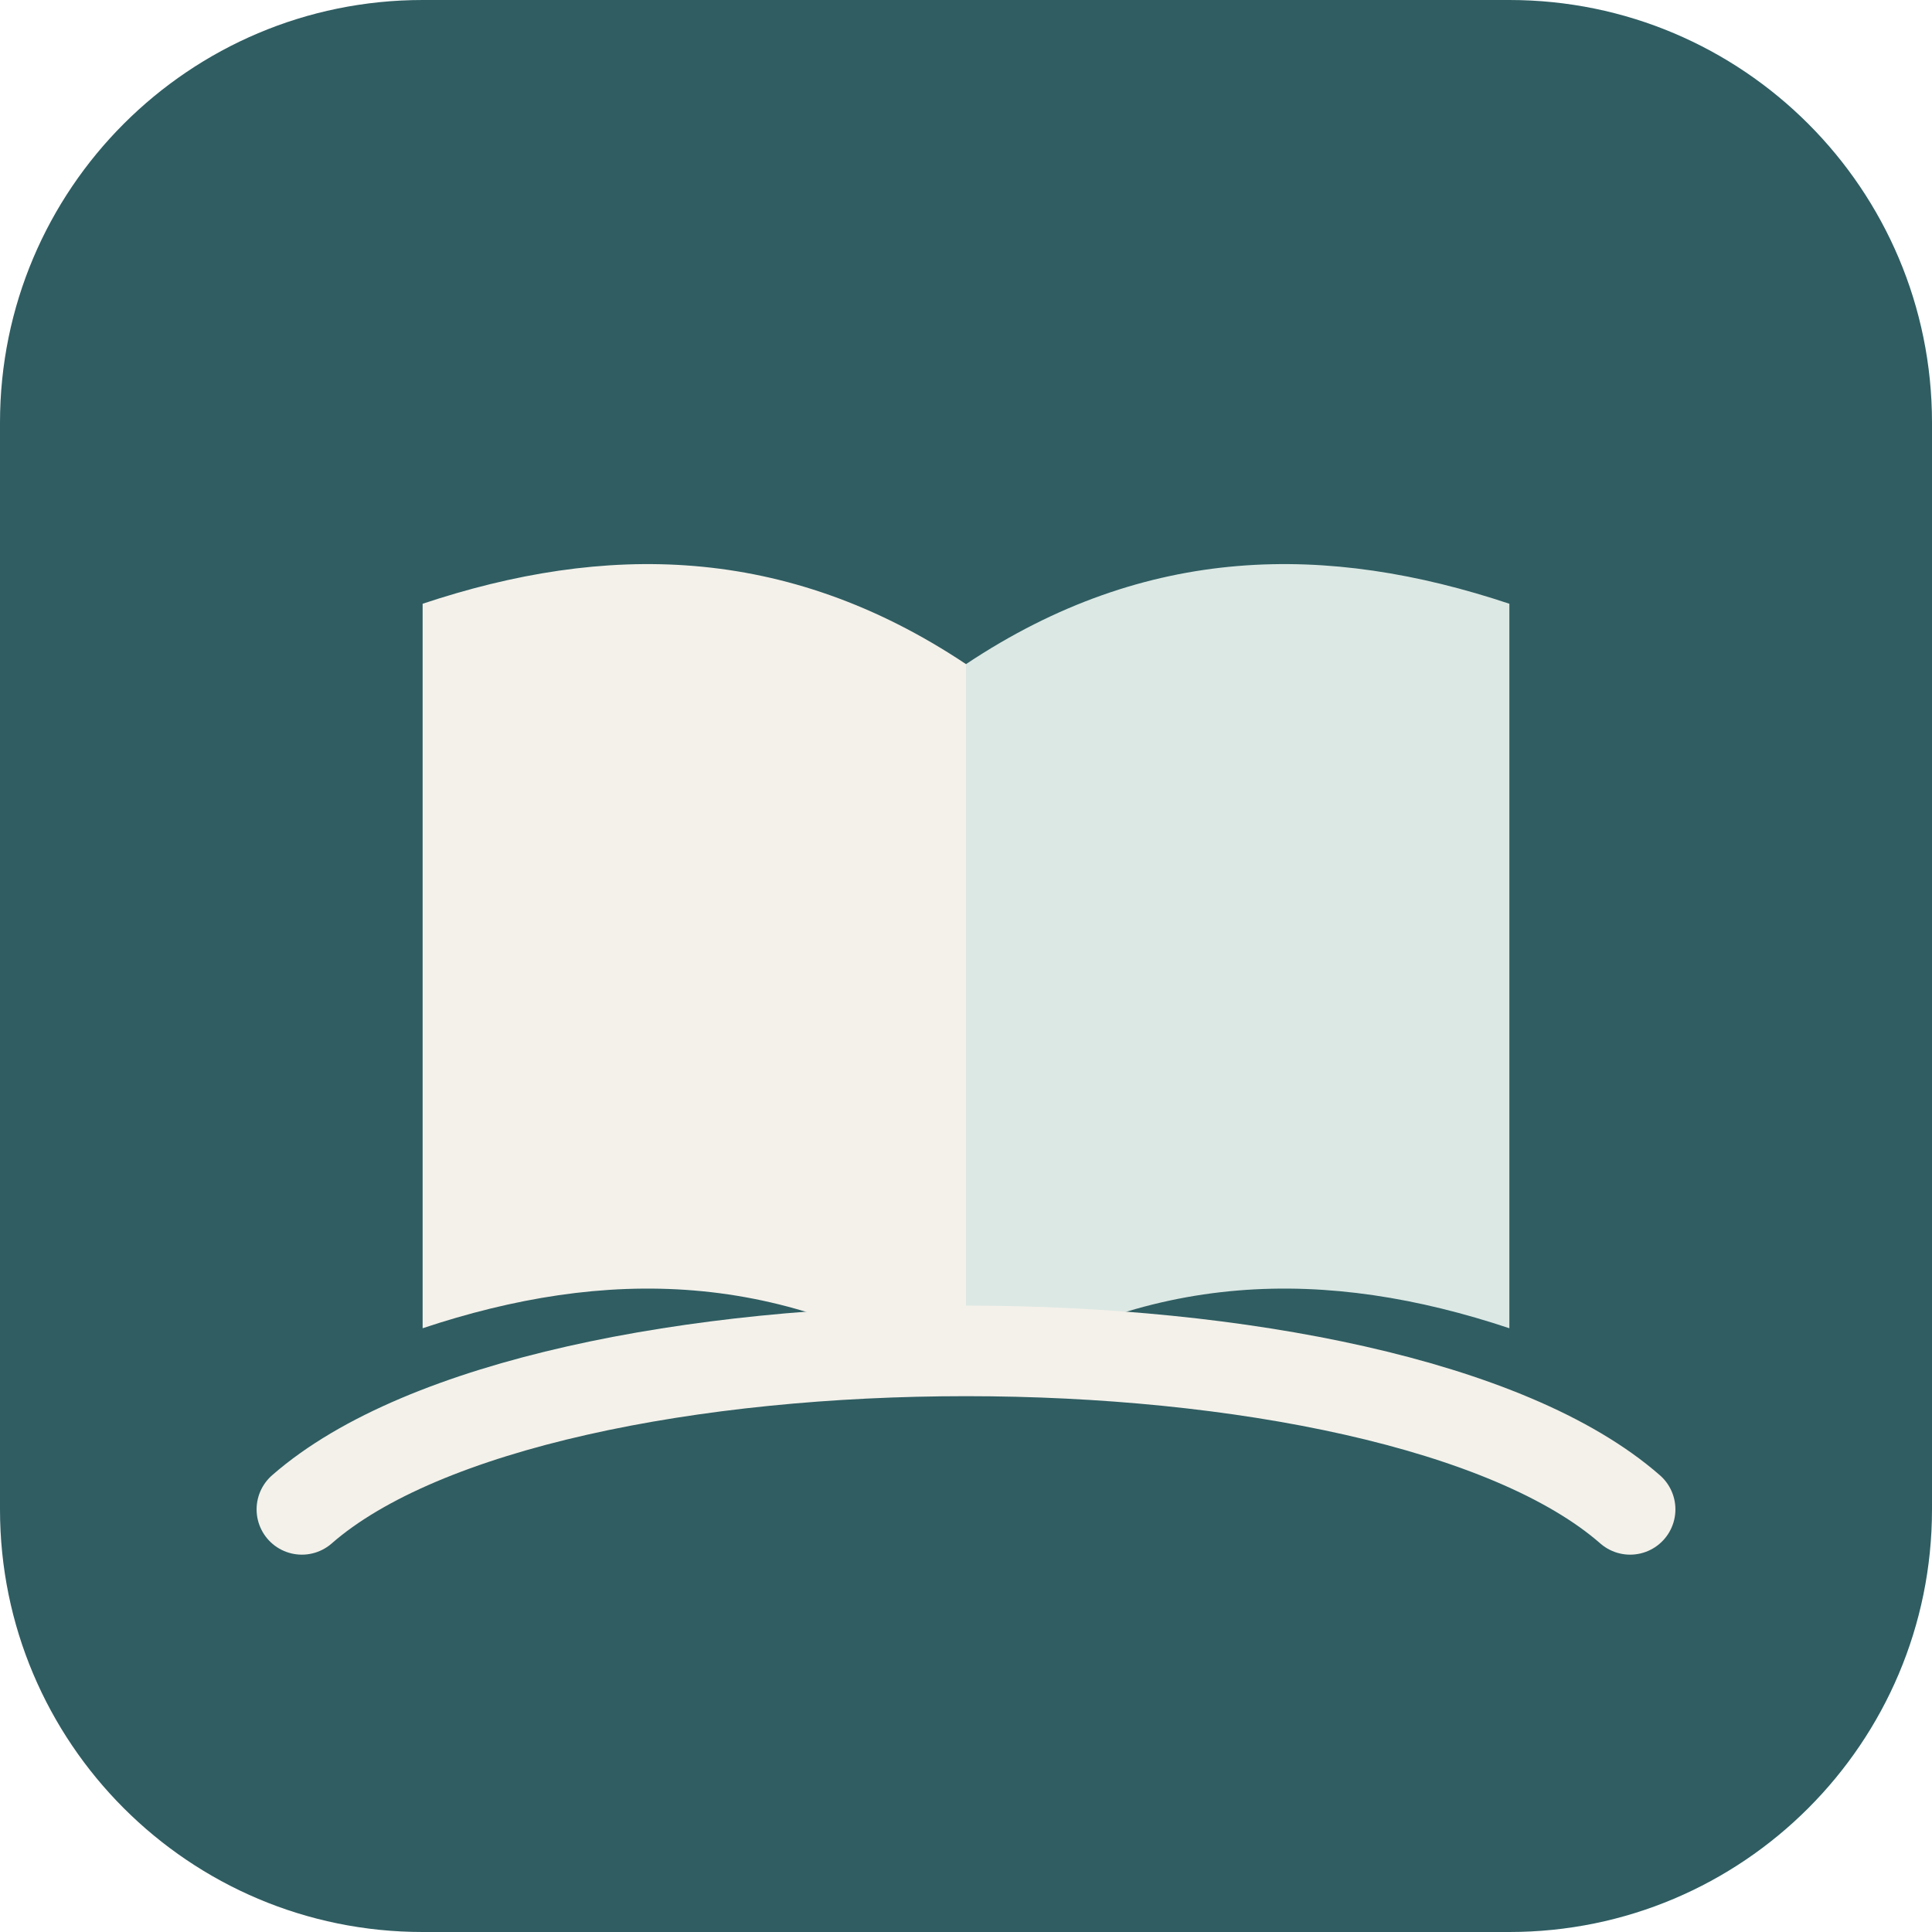
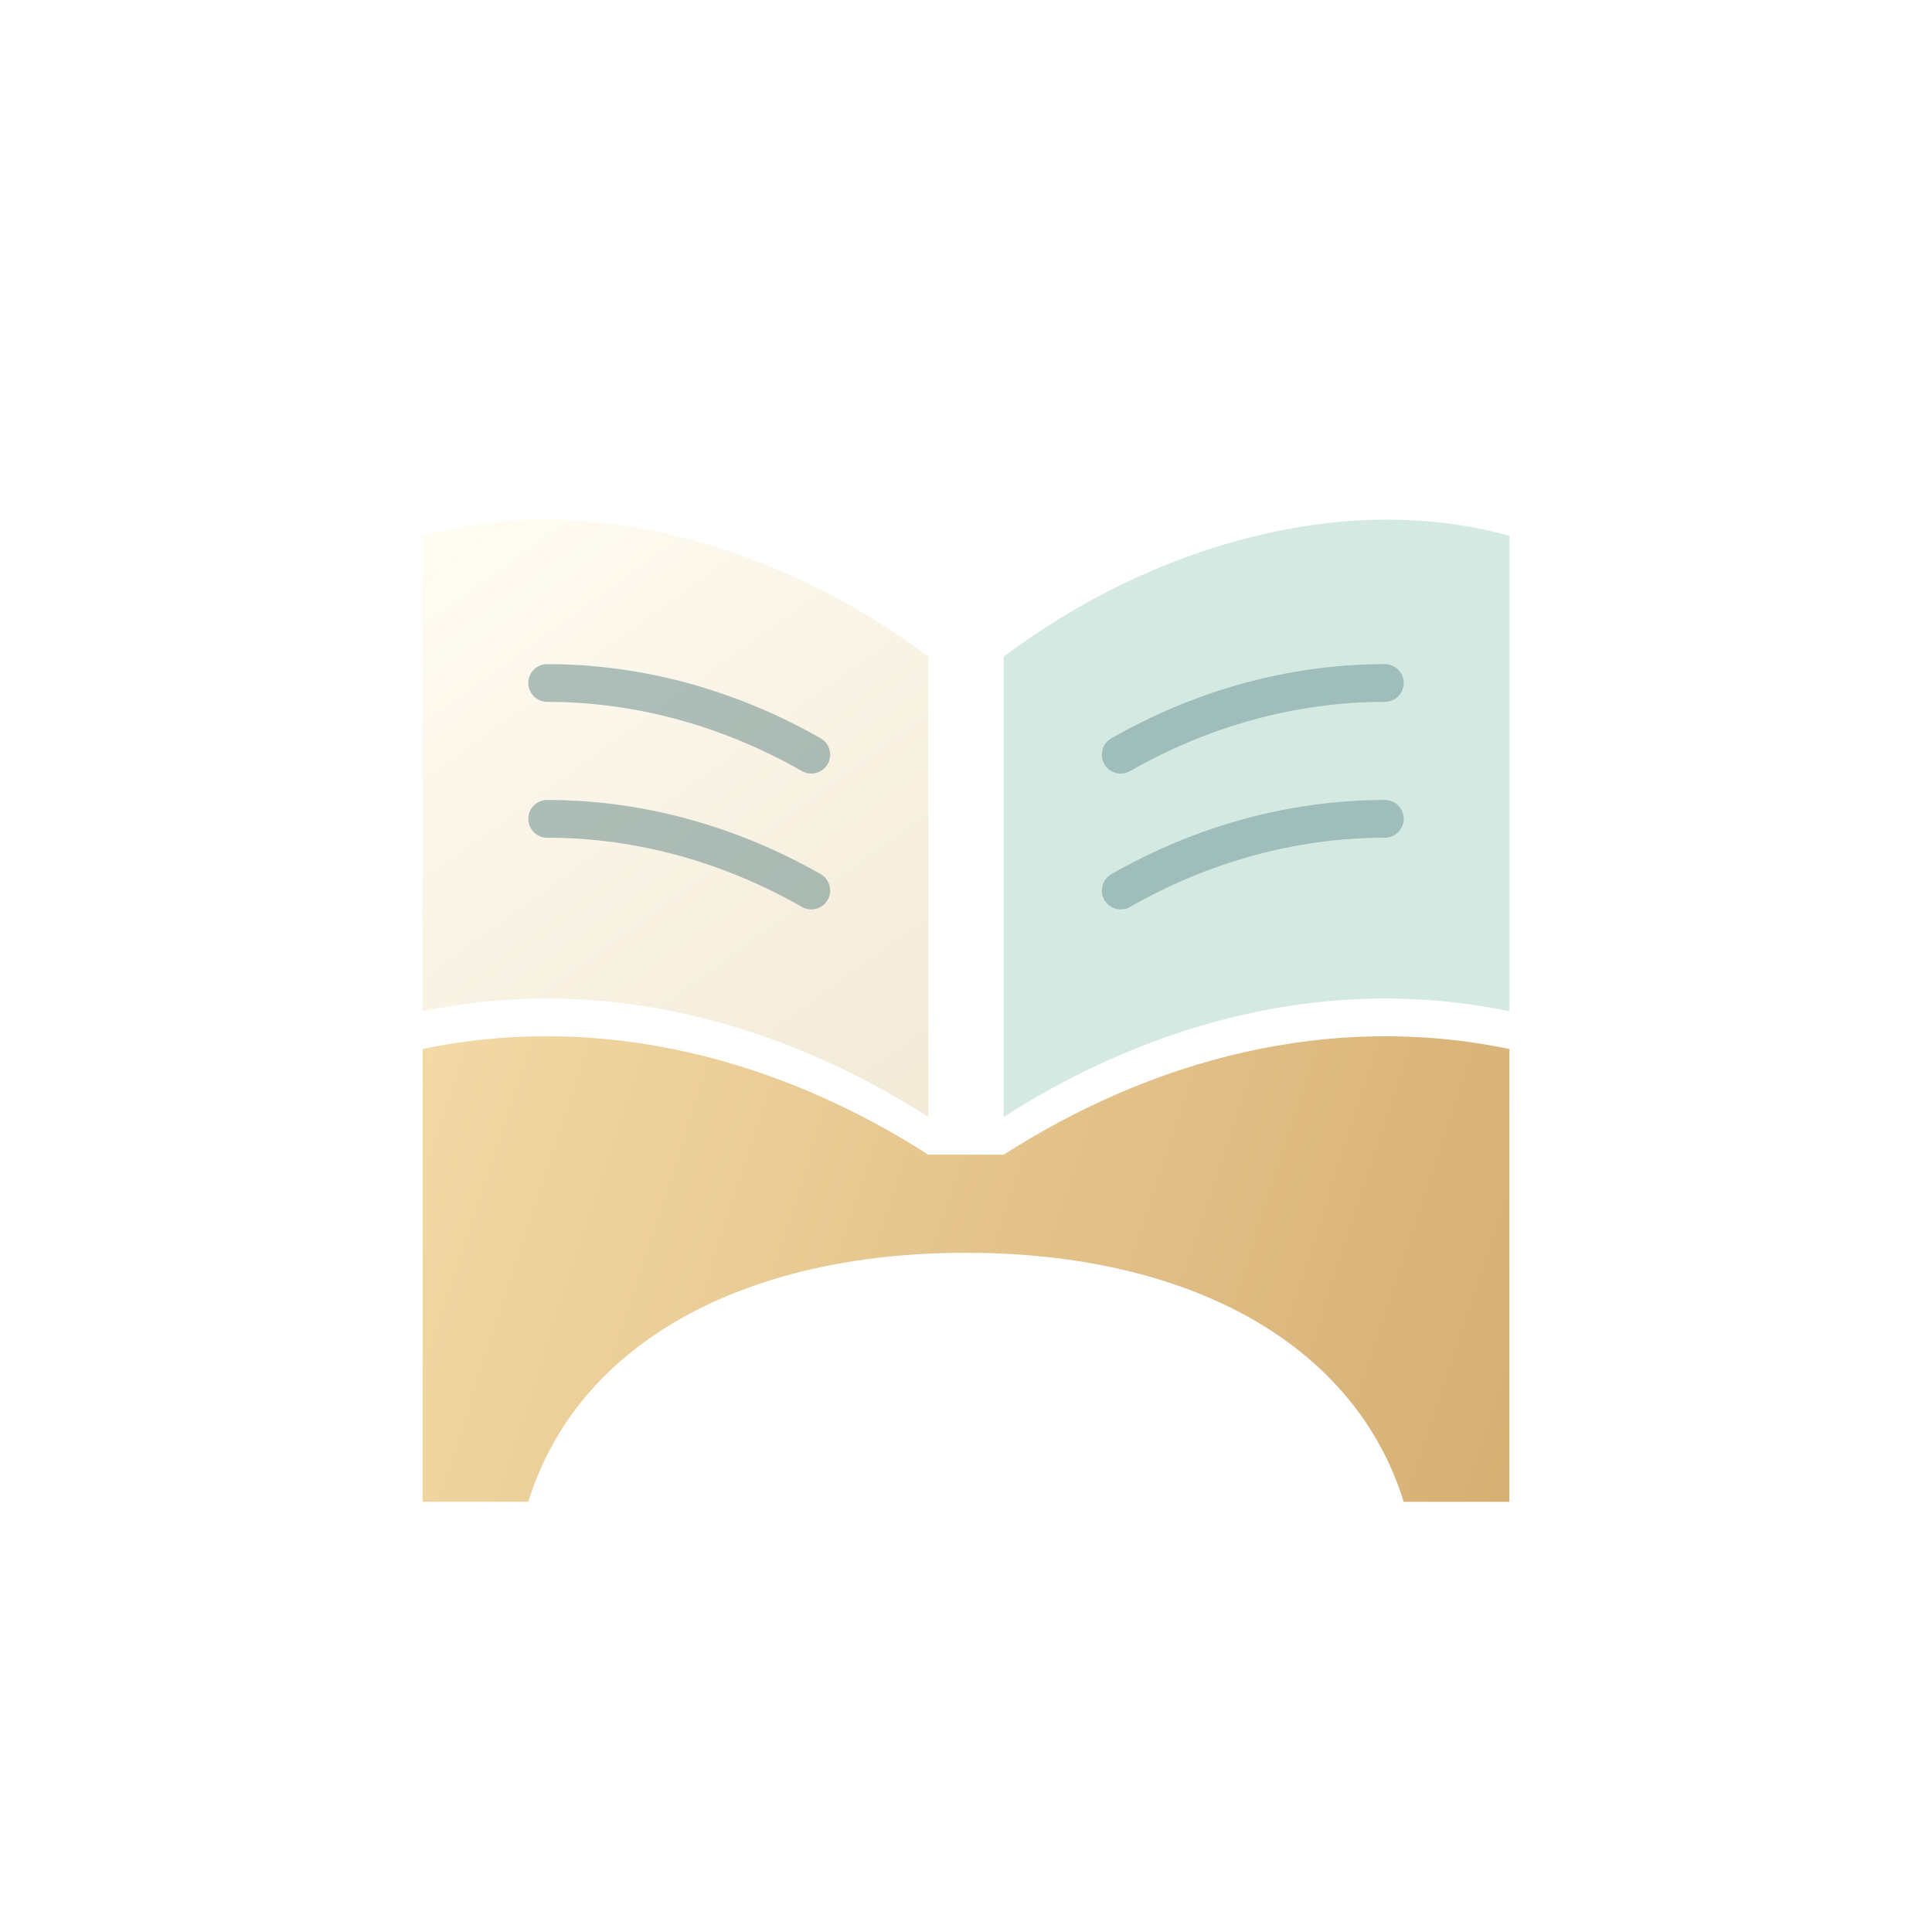
- <svg xmlns="http://www.w3.org/2000/svg" viewBox="0 0 64 64" width="64" height="64">
-   <rect width="64" height="64" rx="14" fill="#2F5D62" />
-   <path d="M14 20c6-2 12-2 18 2v24c-6-4-12-4-18-2z" fill="#F4F1EA" />
-   <path d="M50 20c-6-2-12-2-18 2v24c6-4 12-4 18-2z" fill="#DCE8E4" />
-   <path d="M10 50c8-7 36-7 44 0" fill="none" stroke="#F4F1EA" stroke-width="3" stroke-linecap="round" />
+ <svg xmlns="http://www.w3.org/2000/svg" width="512" height="512" viewBox="0 0 512 512" fill="none" role="img" aria-labelledby="title desc">
+   <defs>
+     <linearGradient id="paper" x1="126" y1="136" x2="246" y2="302" gradientUnits="userSpaceOnUse">
+       <stop stop-color="#FFFCF2" />
+       <stop offset="1" stop-color="#F2E9D6" />
+     </linearGradient>
+     <linearGradient id="bridge" x1="104" y1="304" x2="412" y2="406" gradientUnits="userSpaceOnUse">
+       <stop stop-color="#F2D9A5" />
+       <stop offset="1" stop-color="#D5AD71" />
+     </linearGradient>
+   </defs>
+   <path d="M112 142C155 130 206 144 246 174V296C207 271 160 258 112 268V142Z" fill="url(#paper)" />
+   <path d="M266 174C306 144 357 130 400 142V268C352 258 305 271 266 296V174Z" fill="#D5E9E3" />
+   <path d="M145 181C170 181 194 188 215 200M145 217C170 217 194 224 215 236" stroke="#426F72" stroke-opacity="0.42" stroke-width="10" stroke-linecap="round" />
+   <path d="M297 200C318 188 342 181 367 181M297 236C318 224 342 217 367 217" stroke="#426F72" stroke-opacity="0.36" stroke-width="10" stroke-linecap="round" />
+   <path d="M112 278C160 268 207 281 246 306H266C305 281 352 268 400 278V398H372C359 356 315 332 256 332C197 332 153 356 140 398H112V278Z" fill="url(#bridge)" />
</svg>
